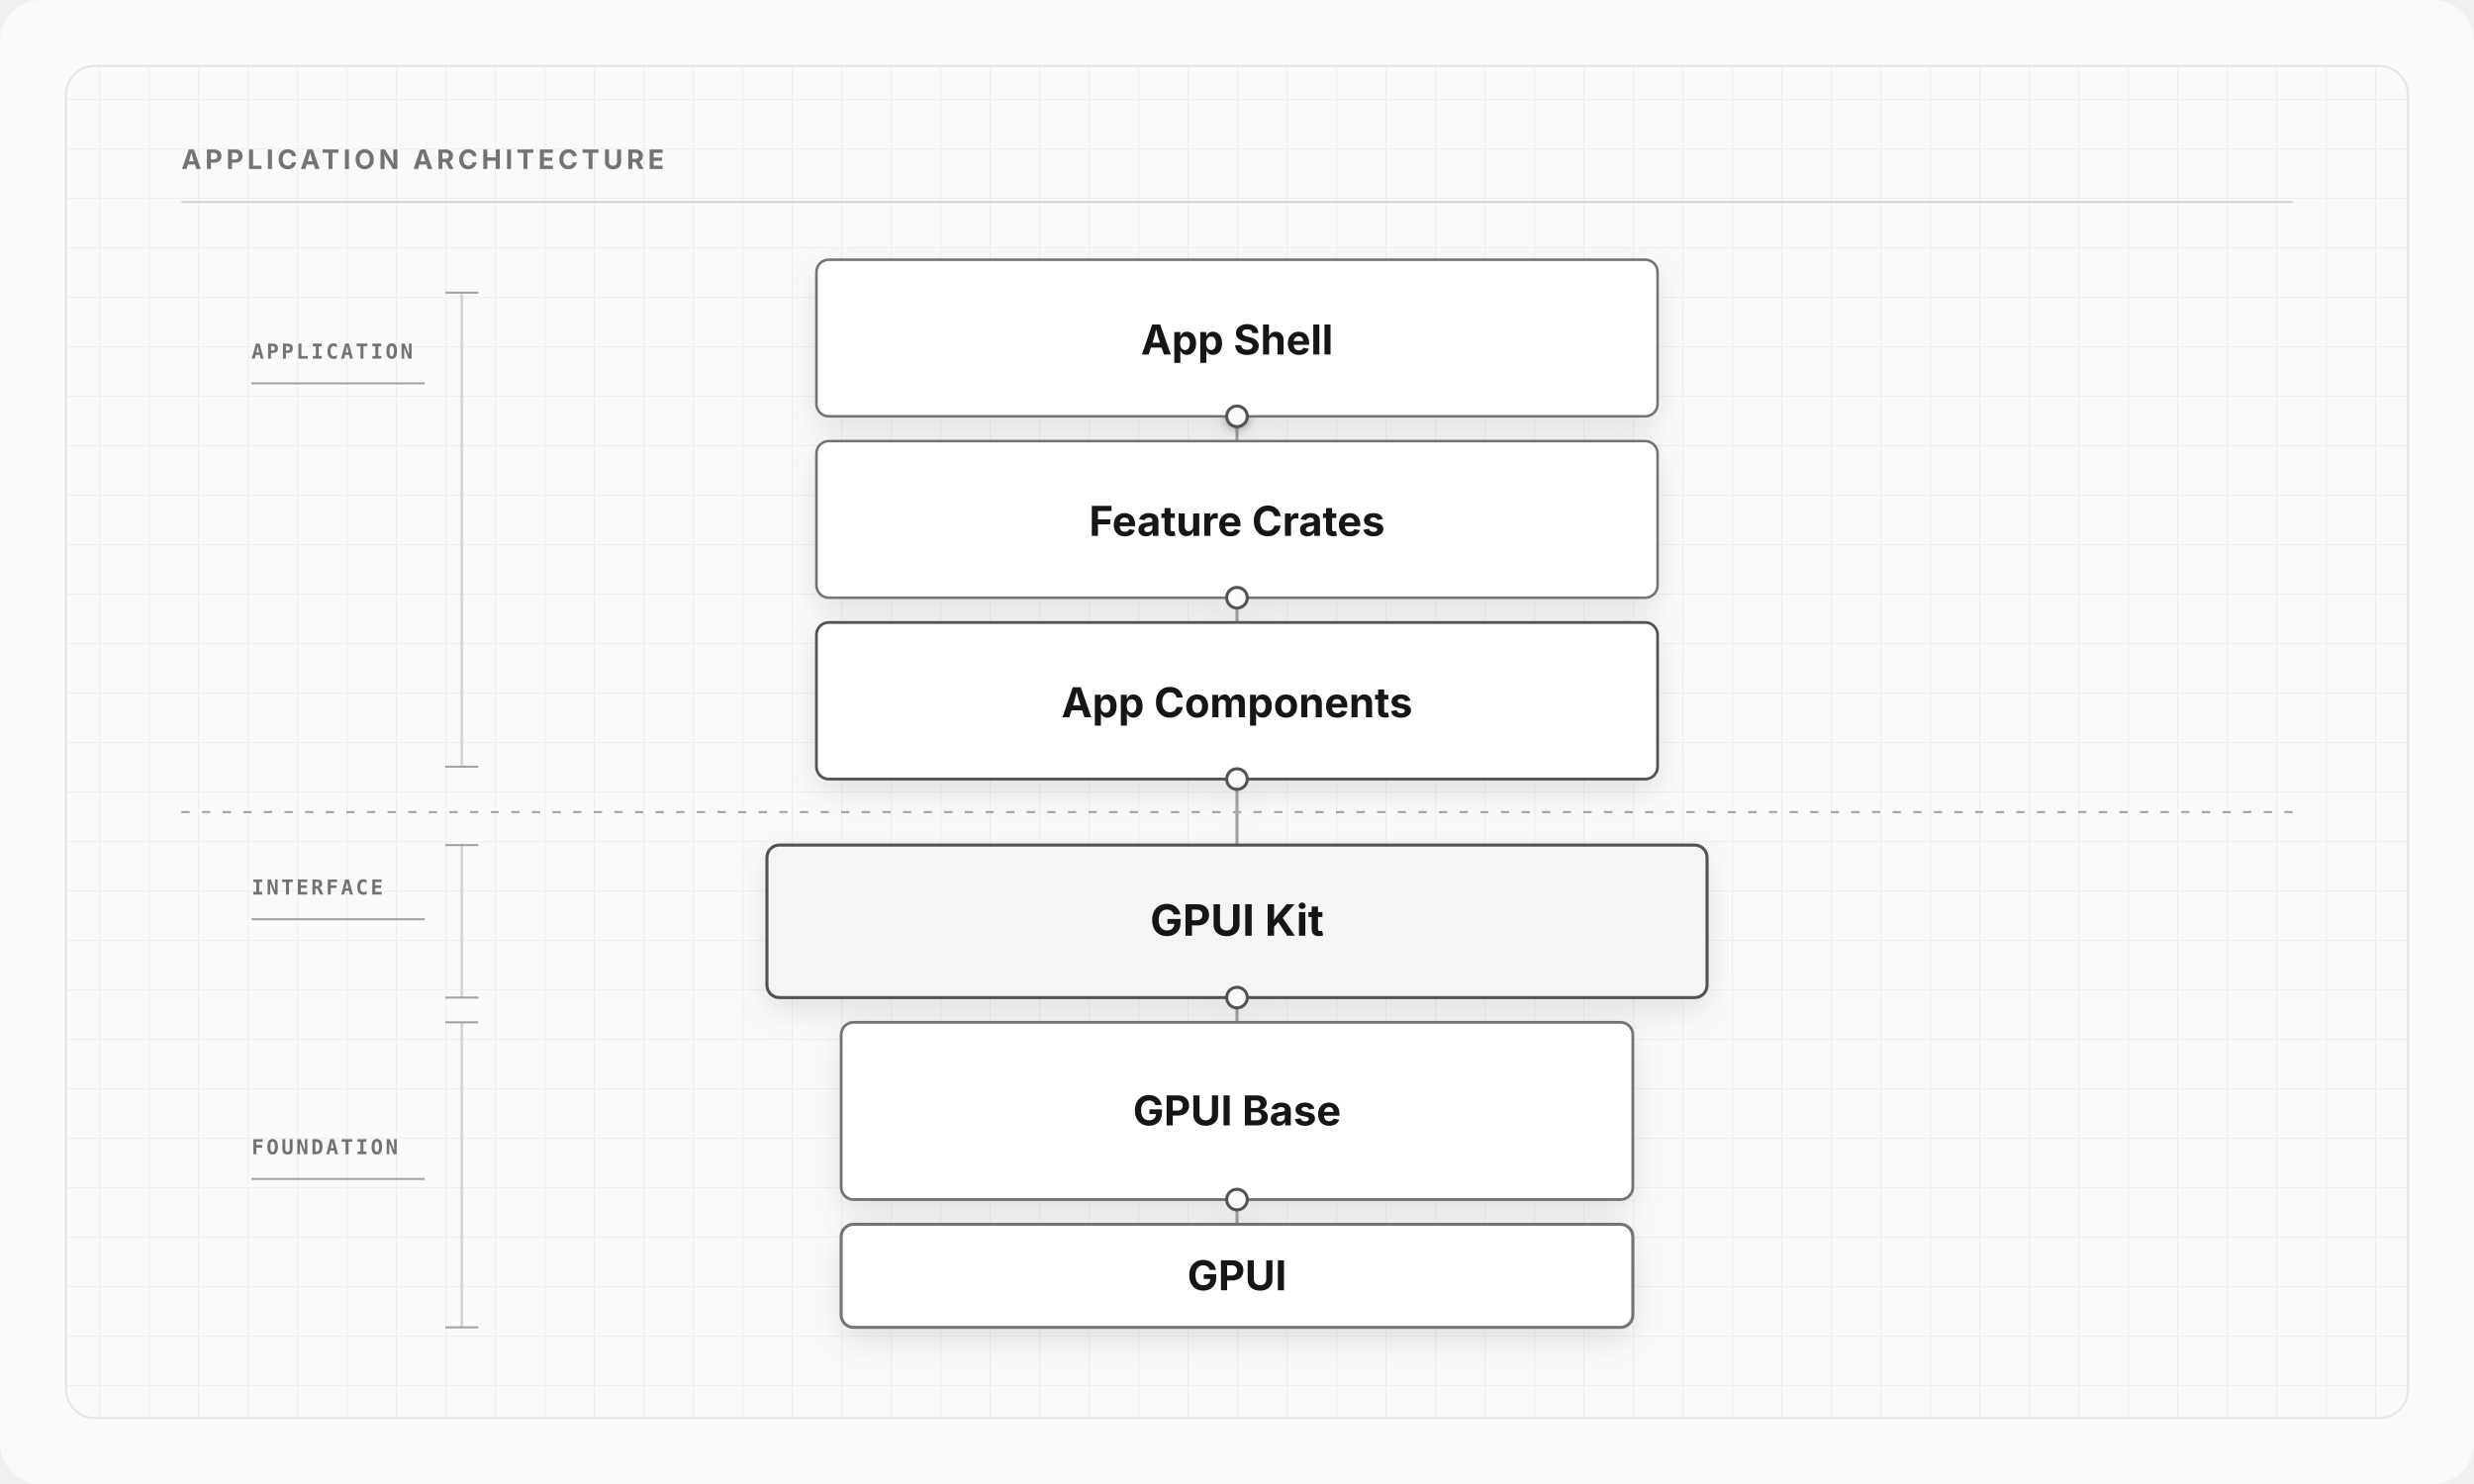
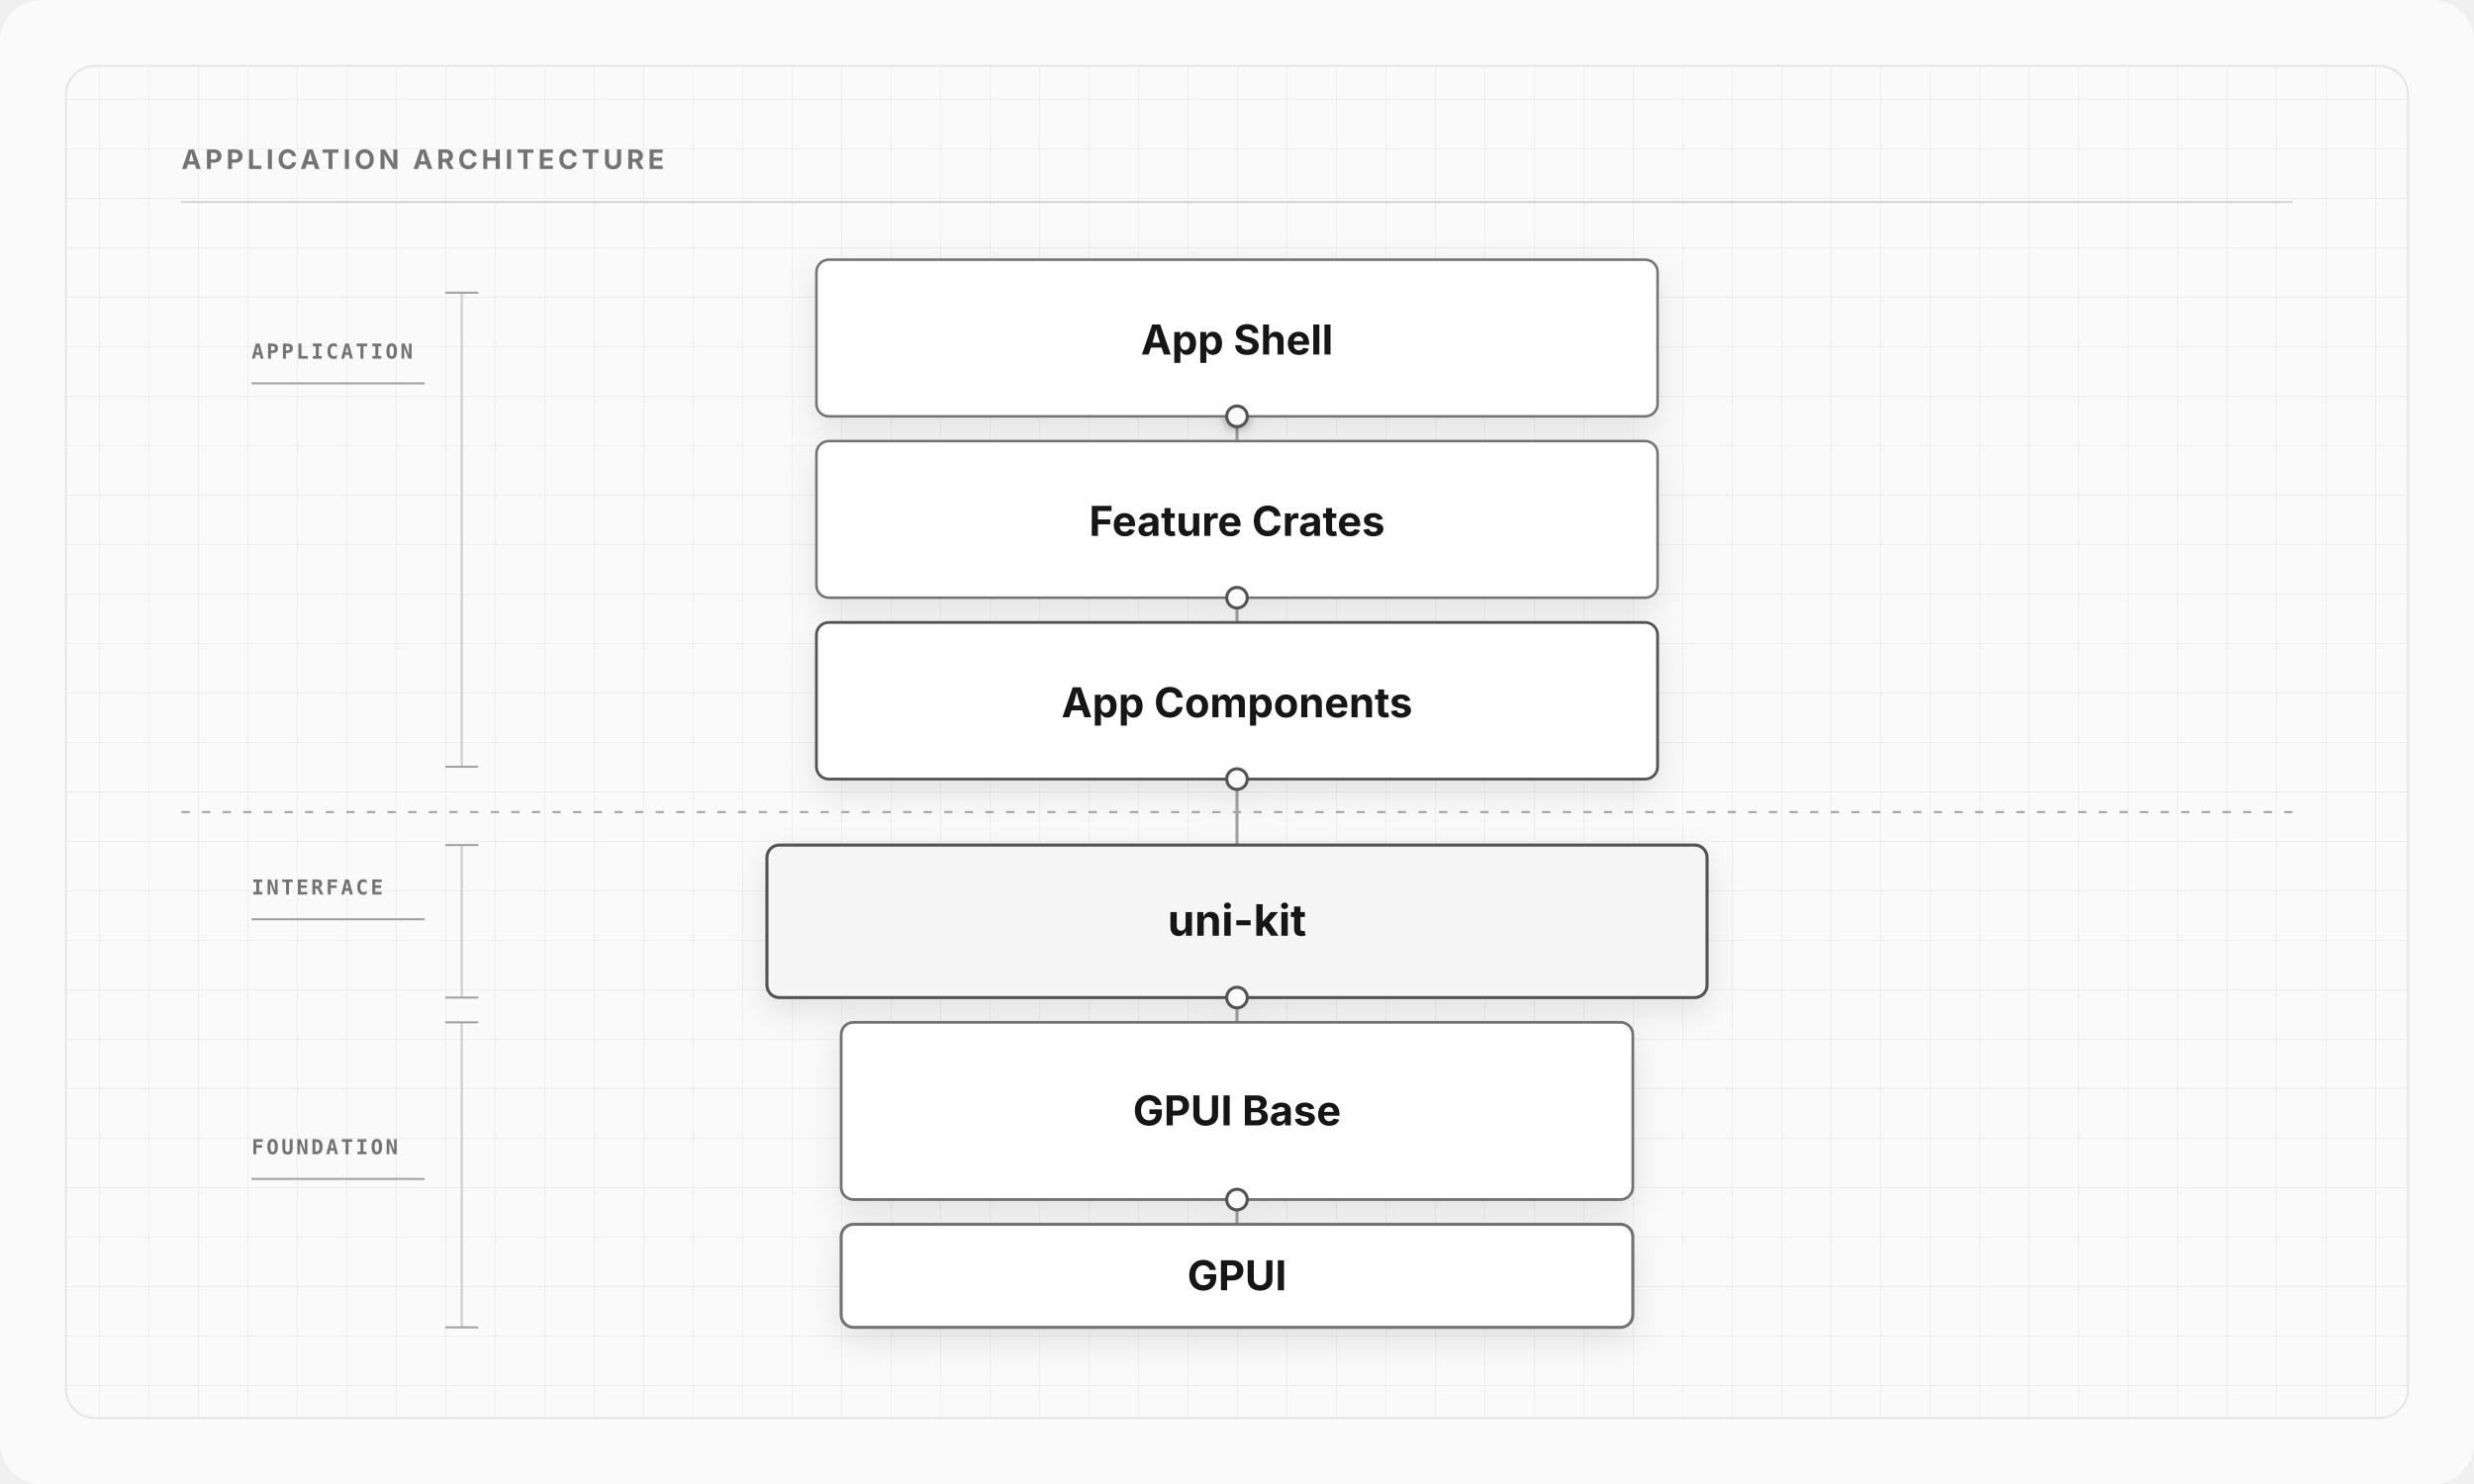
<svg xmlns="http://www.w3.org/2000/svg" width="1200" height="720" viewBox="0 0 1200 720" role="img" aria-labelledby="title description">
-   <description id="description">Six compact nodes form a downward dependency path from the App Shell through capability-oriented Feature Crates and GPUI Kit to GPUI.</description>
+   <description id="description">Six compact nodes form a downward dependency path from the App Shell through capability-oriented Feature Crates and uni-kit to GPUI.</description>
  <defs>
    <pattern id="grid" width="24" height="24" patternUnits="userSpaceOnUse">
      <path d="M24 0H0V24" fill="none" stroke="#e5e5e5" opacity=".52" />
    </pattern>
    <filter id="shadow" x="-18%" y="-24%" width="136%" height="168%">
      <feDropShadow dx="0" dy="6" stdDeviation="8" flood-color="#171717" flood-opacity=".10" />
    </filter>
    <filter id="signal-glow" x="-300%" y="-300%" width="700%" height="700%">
      <feGaussianBlur stdDeviation="3" result="blur" />
      <feMerge>
        <feMergeNode in="blur" />
        <feMergeNode in="SourceGraphic" />
      </feMerge>
    </filter>
  </defs>
  <style>
    .signal { animation: travel 7s cubic-bezier(.45,0,.55,1) infinite; transform-box: view-box; }
    .port { animation: respond 7s ease-out infinite; }
    .p1 { animation-delay: 0s } .p2 { animation-delay: 1.03s } .p3 { animation-delay: 2.06s }
    .p4 { animation-delay: 3.30s } .p5 { animation-delay: 4.45s }
    .hub { animation: couple 7s ease-out 3.45s infinite; }
    @keyframes travel { 0%,5% { transform:translateY(0);opacity:0 } 10% { opacity:1 } 78% { transform:translateY(392px);opacity:1 } 86%,100% { transform:translateY(408px);opacity:0 } }
    @keyframes respond { 0%,7%,100% { r:5;stroke-width:1.5 } 10% { r:8;stroke-width:2 } 16% { r:5;stroke-width:1.5 } }
    @keyframes couple { 0%,8%,100% { stroke-width:1.5 } 13% { stroke-width:2.5 } 22% { stroke-width:1.5 } }
    @media (prefers-reduced-motion: reduce) { .signal,.port,.hub { animation:none } .signal { display:none } }
  </style>
  <rect width="1200" height="720" rx="20" fill="#fafafa" />
  <rect x="32" y="32" width="1136" height="656" rx="14" fill="url(#grid)" stroke="#e5e5e5" />
  <g font-family="ui-sans-serif, system-ui, -apple-system, BlinkMacSystemFont, 'Segoe UI', sans-serif">
    <text x="88" y="82" font-size="13" font-weight="700" letter-spacing="1.8" fill="#737373">APPLICATION ARCHITECTURE</text>
    <path d="M88 98H1112" stroke="#d4d4d4" />
    <g font-family="ui-monospace, SFMono-Regular, Menlo, monospace" font-size="10" font-weight="700" letter-spacing="1.2" fill="#737373">
      <text x="122" y="174">APPLICATION</text>
      <path d="M122 186H206" stroke="#a3a3a3" />
      <text x="122" y="434">INTERFACE</text>
      <path d="M122 446H206" stroke="#a3a3a3" />
      <text x="122" y="560">FOUNDATION</text>
      <path d="M122 572H206" stroke="#a3a3a3" />
    </g>
    <path d="M224 142V372M224 410V484M224 496V644" fill="none" stroke="#d4d4d4" stroke-width="1.25" />
    <path d="M216 142H232M216 372H232M216 410H232M216 484H232M216 496H232M216 644H232" stroke="#a3a3a3" />
    <path d="M600 202V610" stroke="#a3a3a3" stroke-width="1.5" />
    <circle class="signal" cx="600" cy="202" r="4" fill="#171717" filter="url(#signal-glow)" />
    <g filter="url(#shadow)">
      <rect x="396" y="126" width="408" height="76" rx="6" fill="#ffffff" stroke="#737373" stroke-width="1.25" />
      <text x="600" y="172" text-anchor="middle" font-size="20" font-weight="650" fill="#171717">App Shell</text>
      <circle class="port p1" cx="600" cy="202" r="5" fill="#fafafa" stroke="#525252" stroke-width="1.5" />
    </g>
    <g filter="url(#shadow)">
      <rect x="396" y="214" width="408" height="76" rx="6" fill="#ffffff" stroke="#737373" stroke-width="1.25" />
      <text x="600" y="260" text-anchor="middle" font-size="20" font-weight="650" fill="#171717">Feature Crates</text>
      <circle class="port p2" cx="600" cy="290" r="5" fill="#fafafa" stroke="#525252" stroke-width="1.5" />
    </g>
    <g filter="url(#shadow)">
      <rect x="396" y="302" width="408" height="76" rx="6" fill="#ffffff" stroke="#525252" stroke-width="1.35" />
      <text x="600" y="348" text-anchor="middle" font-size="20" font-weight="650" fill="#171717">App Components</text>
      <circle class="port p3" cx="600" cy="378" r="5" fill="#fafafa" stroke="#525252" stroke-width="1.5" />
    </g>
    <path d="M88 394H1112" stroke="#a3a3a3" stroke-dasharray="4 6" />
    <g filter="url(#shadow)">
      <rect class="hub" x="372" y="410" width="456" height="74" rx="6" fill="#f5f5f5" stroke="#525252" stroke-width="1.5" />
-       <text x="600" y="454" text-anchor="middle" font-size="21" font-weight="700" fill="#171717">GPUI Kit</text>
+       <text x="600" y="454" text-anchor="middle" font-size="21" font-weight="700" fill="#171717">uni-kit</text>
      <circle class="port p4" cx="600" cy="484" r="5" fill="#fafafa" stroke="#525252" stroke-width="1.5" />
    </g>
    <g filter="url(#shadow)">
      <rect x="408" y="496" width="384" height="86" rx="6" fill="#ffffff" stroke="#737373" stroke-width="1.35" />
      <text x="600" y="546" text-anchor="middle" font-size="20" font-weight="650" fill="#171717">GPUI Base</text>
      <circle class="port p5" cx="600" cy="582" r="5" fill="#fafafa" stroke="#525252" stroke-width="1.5" />
    </g>
    <g filter="url(#shadow)">
      <rect x="408" y="594" width="384" height="50" rx="6" fill="#ffffff" stroke="#737373" stroke-width="1.5" />
      <text x="600" y="626" text-anchor="middle" font-size="20" font-weight="700" fill="#171717">GPUI</text>
    </g>
  </g>
</svg>
